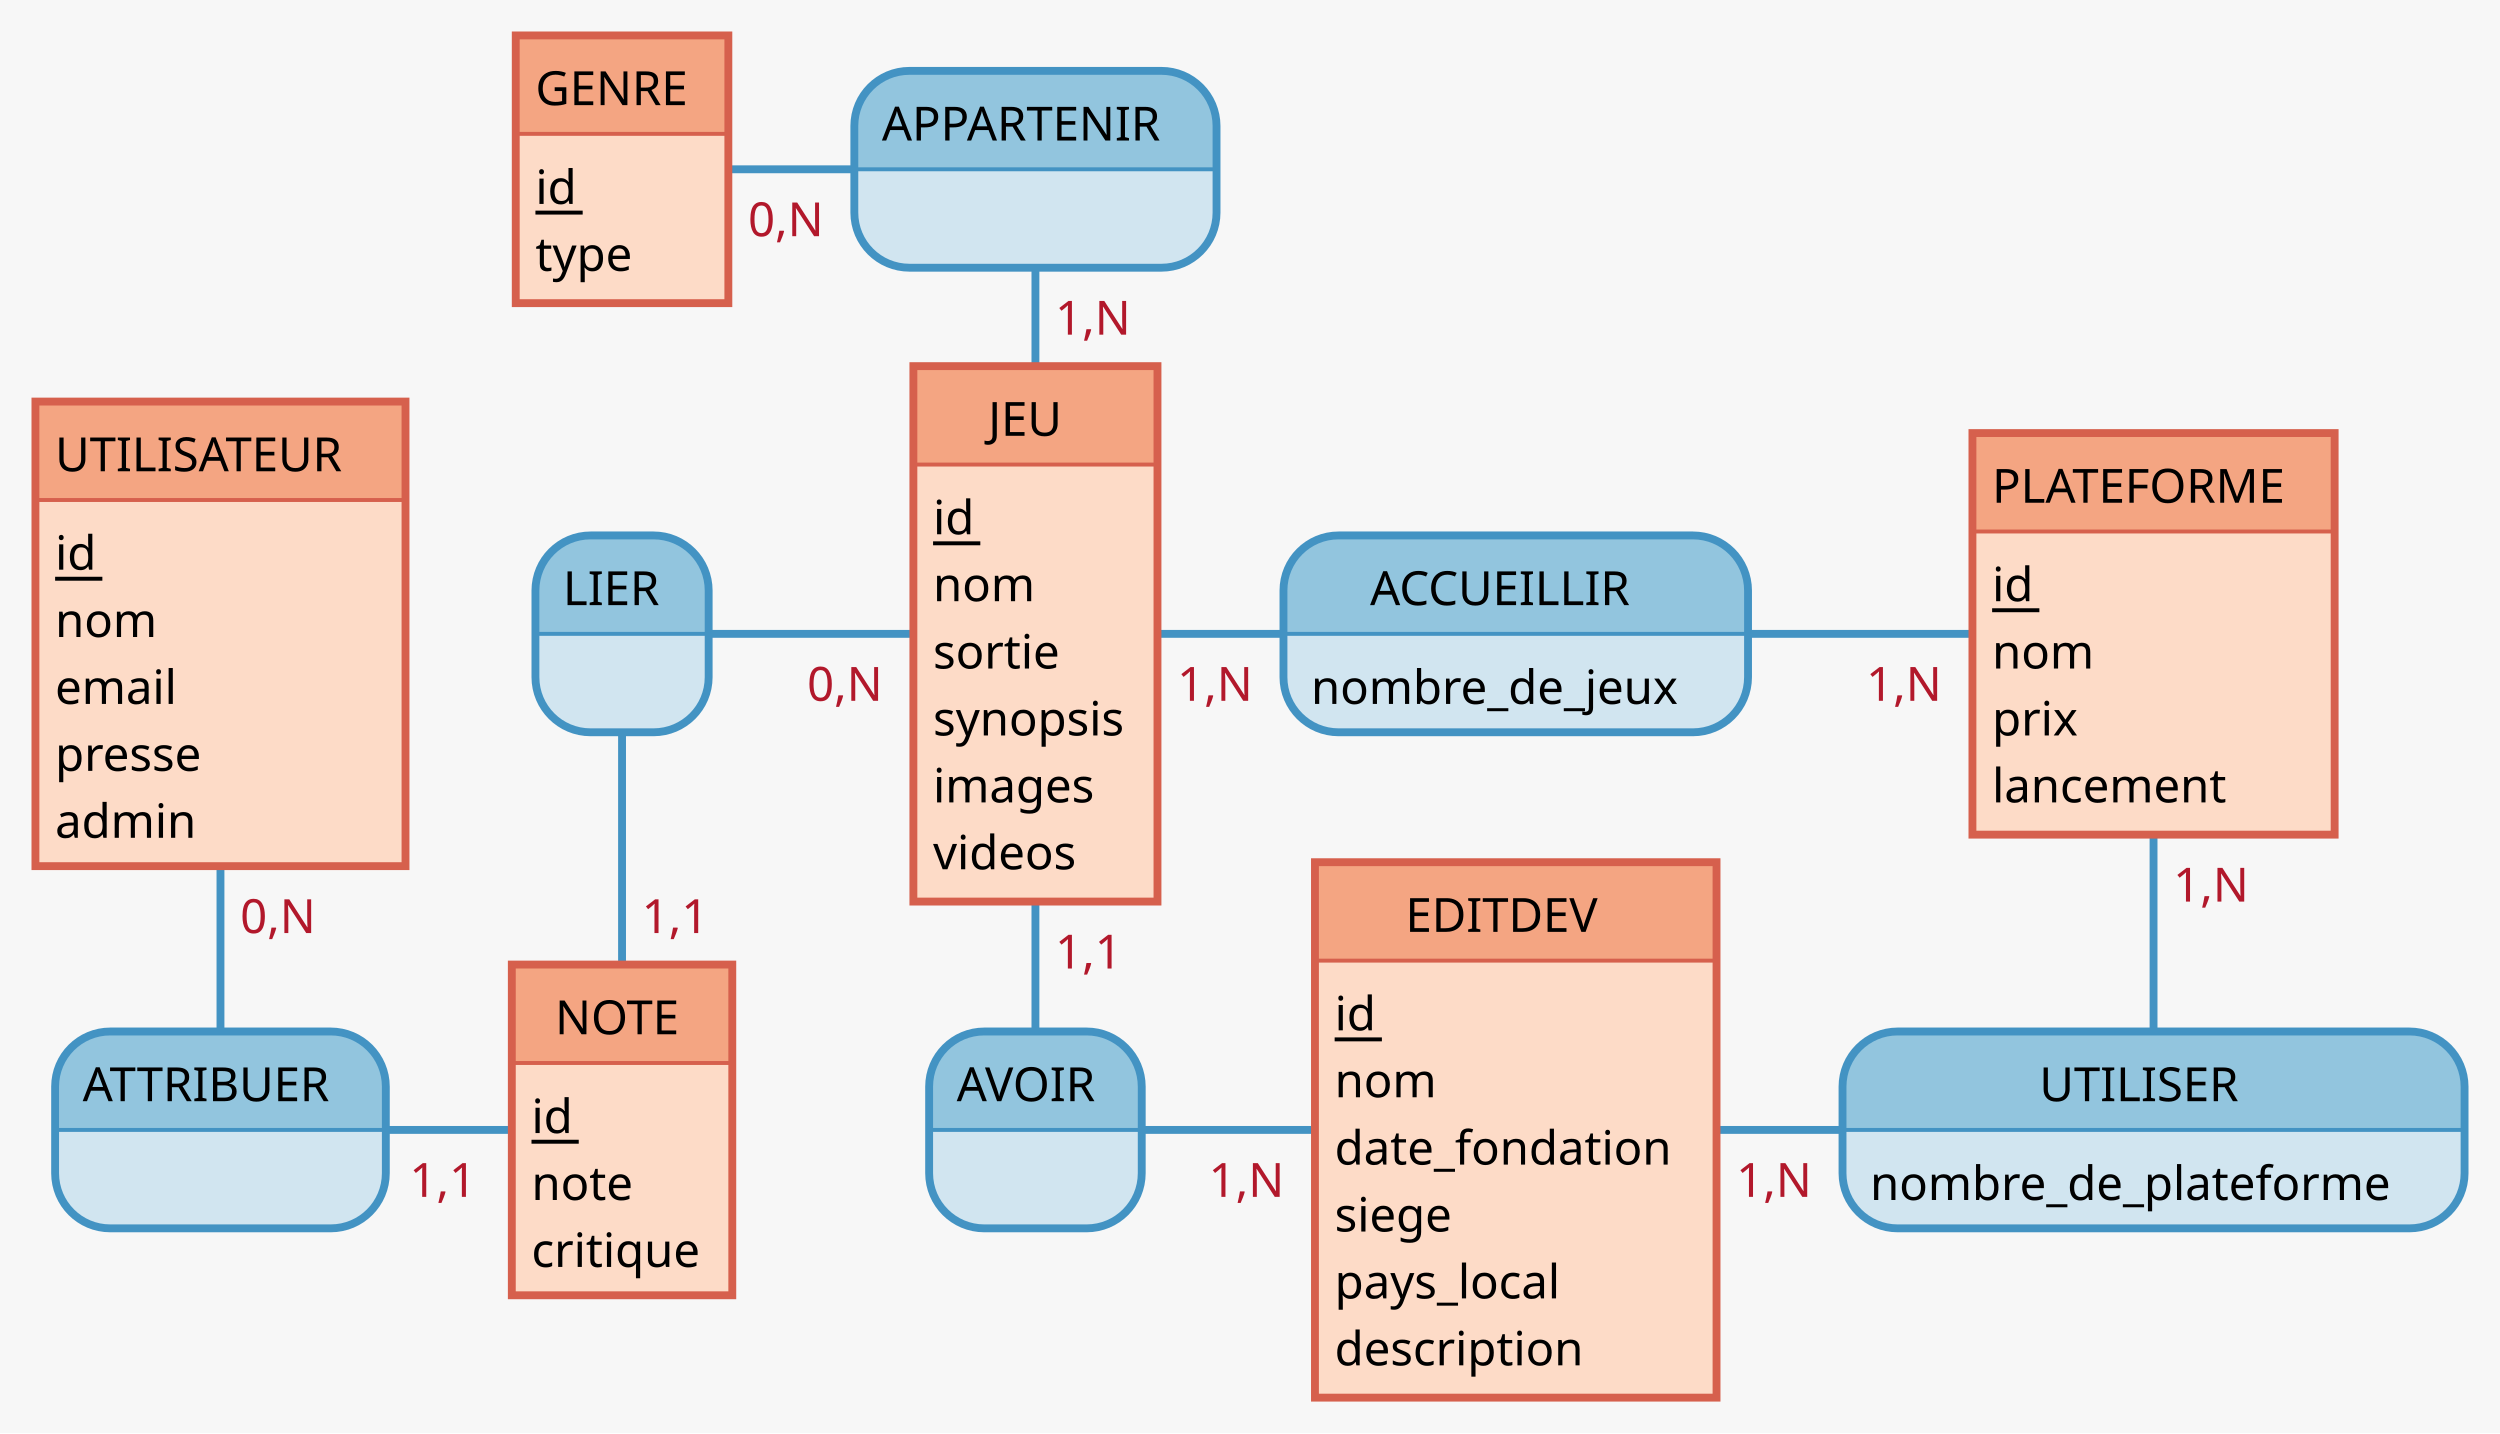
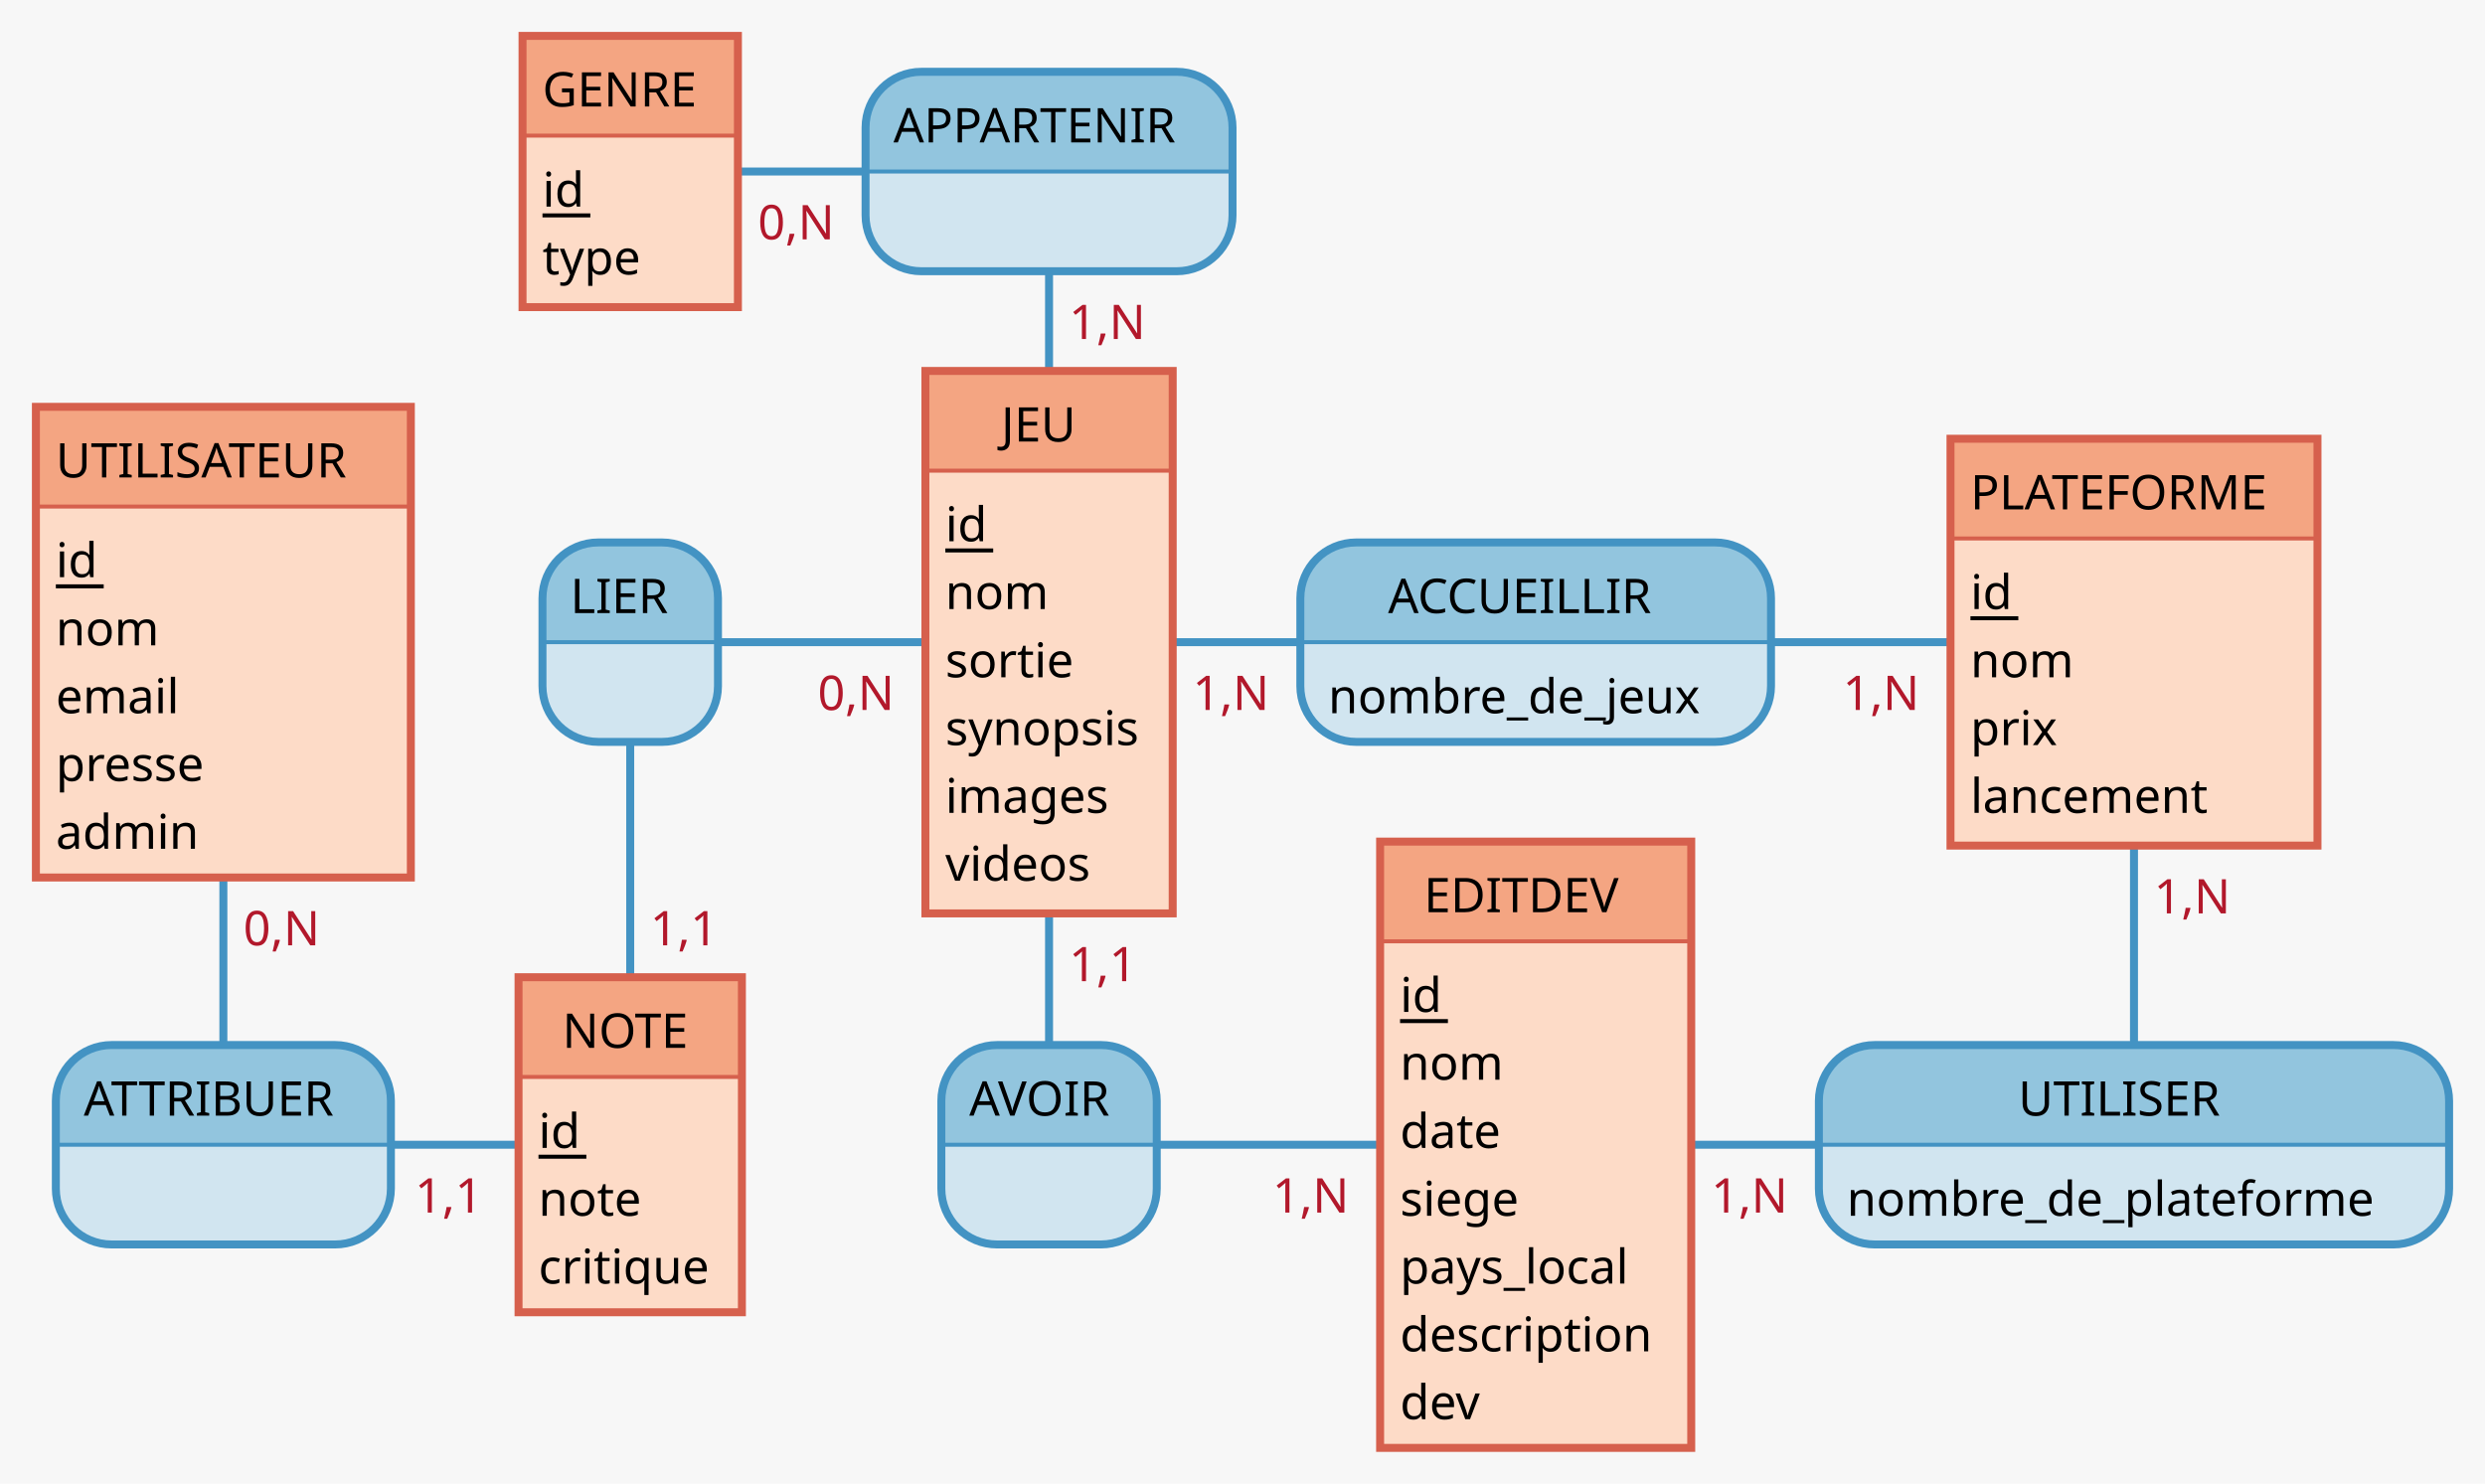
- <svg xmlns="http://www.w3.org/2000/svg" width="635" height="364" view_box="0 0 635 364">\n\n<rect id="frame" x="0" y="0" width="635" height="364" fill="#f7f7f7" stroke="none" stroke-width="0" />
+ <svg xmlns="http://www.w3.org/2000/svg" width="623" height="372" view_box="0 0 623 372">\n\n<rect id="frame" x="0" y="0" width="623" height="372" fill="#f7f7f7" stroke="none" stroke-width="0" />
  <line x1="158" y1="43" x2="263" y2="43" stroke="#4393c3" stroke-width="2" />
  <text x="190" y="60.0" fill="#b2182b" font-family="Verdana" font-size="12">0,N</text>
  <line x1="263" y1="161" x2="263" y2="43" stroke="#4393c3" stroke-width="2" />
  <text x="268.0" y="85" fill="#b2182b" font-family="Verdana" font-size="12">1,N</text>
  <g id="association-APPARTENIR">
    <path d="M 295 18 a 14 14 90 0 1 14 14 V 43 h -92 V 32 a 14 14 90 0 1 14 -14" fill="#92c5de" stroke="#92c5de" stroke-width="0" />
    <path d="M 309 43.0 v 11 a 14 14 90 0 1 -14 14 H 231 a 14 14 90 0 1 -14 -14 V 43.0 H 92" fill="#d1e5f0" stroke="#d1e5f0" stroke-width="0" />
    <rect x="217" y="18" width="92" height="50" fill="none" rx="14" stroke="#4393c3" stroke-width="2" />
    <line x1="217" y1="43" x2="309" y2="43" stroke="#4393c3" stroke-width="1" />
    <text x="224" y="35.7" fill="#000000" font-family="Verdana" font-size="12">APPARTENIR</text>
  </g>
  <line x1="56" y1="161" x2="56" y2="287" stroke="#4393c3" stroke-width="2" />
  <text x="61.0" y="237" fill="#b2182b" font-family="Verdana" font-size="12">0,N</text>
  <line x1="158" y1="287" x2="56" y2="287" stroke="#4393c3" stroke-width="2" />
  <text x="104" y="304.0" fill="#b2182b" font-family="Verdana" font-size="12">1,1</text>
  <g id="association-ATTRIBUER">
    <path d="M 84 262 a 14 14 90 0 1 14 14 V 287 h -84 V 276 a 14 14 90 0 1 14 -14" fill="#92c5de" stroke="#92c5de" stroke-width="0" />
    <path d="M 98 287.0 v 11 a 14 14 90 0 1 -14 14 H 28 a 14 14 90 0 1 -14 -14 V 287.0 H 84" fill="#d1e5f0" stroke="#d1e5f0" stroke-width="0" />
    <rect x="14" y="262" width="84" height="50" fill="none" rx="14" stroke="#4393c3" stroke-width="2" />
    <line x1="14" y1="287" x2="98" y2="287" stroke="#4393c3" stroke-width="1" />
    <text x="21" y="279.7" fill="#000000" font-family="Verdana" font-size="12">ATTRIBUER</text>
  </g>
  <line x1="263" y1="161" x2="158" y2="161" stroke="#4393c3" stroke-width="2" />
  <text x="205" y="178.0" fill="#b2182b" font-family="Verdana" font-size="12">0,N</text>
  <line x1="158" y1="287" x2="158" y2="161" stroke="#4393c3" stroke-width="2" />
  <text x="163.0" y="237" fill="#b2182b" font-family="Verdana" font-size="12">1,1</text>
  <g id="association-LIER">
    <path d="M 166 136 a 14 14 90 0 1 14 14 V 161 h -44 V 150 a 14 14 90 0 1 14 -14" fill="#92c5de" stroke="#92c5de" stroke-width="0" />
    <path d="M 180 161.0 v 11 a 14 14 90 0 1 -14 14 H 150 a 14 14 90 0 1 -14 -14 V 161.0 H 44" fill="#d1e5f0" stroke="#d1e5f0" stroke-width="0" />
    <rect x="136" y="136" width="44" height="50" fill="none" rx="14" stroke="#4393c3" stroke-width="2" />
    <line x1="136" y1="161" x2="180" y2="161" stroke="#4393c3" stroke-width="1" />
    <text x="143" y="153.7" fill="#000000" font-family="Verdana" font-size="12">LIER</text>
  </g>
-   <line x1="385" y1="287" x2="547" y2="287" stroke="#4393c3" stroke-width="2" />
-   <text x="441" y="304.0" fill="#b2182b" font-family="Verdana" font-size="12">1,N</text>
-   <line x1="547" y1="161" x2="547" y2="287" stroke="#4393c3" stroke-width="2" />
-   <text x="552.0" y="229" fill="#b2182b" font-family="Verdana" font-size="12">1,N</text>
+   <line x1="385" y1="287" x2="535" y2="287" stroke="#4393c3" stroke-width="2" />
+   <text x="429" y="304.0" fill="#b2182b" font-family="Verdana" font-size="12">1,N</text>
+   <line x1="535" y1="161" x2="535" y2="287" stroke="#4393c3" stroke-width="2" />
+   <text x="540.0" y="229" fill="#b2182b" font-family="Verdana" font-size="12">1,N</text>
  <g id="association-UTILISER">
-     <path d="M 612 262 a 14 14 90 0 1 14 14 V 287 h -158 V 276 a 14 14 90 0 1 14 -14" fill="#92c5de" stroke="#92c5de" stroke-width="0" />
-     <path d="M 626 287.0 v 11 a 14 14 90 0 1 -14 14 H 482 a 14 14 90 0 1 -14 -14 V 287.0 H 158" fill="#d1e5f0" stroke="#d1e5f0" stroke-width="0" />
-     <rect x="468" y="262" width="158" height="50" fill="none" rx="14" stroke="#4393c3" stroke-width="2" />
-     <line x1="468" y1="287" x2="626" y2="287" stroke="#4393c3" stroke-width="1" />
-     <text x="518" y="279.7" fill="#000000" font-family="Verdana" font-size="12">UTILISER</text>
-     <text x="475" y="304.8" fill="#000000" font-family="Verdana" font-size="12">nombre_de_plateforme</text>
+     <path d="M 600 262 a 14 14 90 0 1 14 14 V 287 h -158 V 276 a 14 14 90 0 1 14 -14" fill="#92c5de" stroke="#92c5de" stroke-width="0" />
+     <path d="M 614 287.0 v 11 a 14 14 90 0 1 -14 14 H 470 a 14 14 90 0 1 -14 -14 V 287.0 H 158" fill="#d1e5f0" stroke="#d1e5f0" stroke-width="0" />
+     <rect x="456" y="262" width="158" height="50" fill="none" rx="14" stroke="#4393c3" stroke-width="2" />
+     <line x1="456" y1="287" x2="614" y2="287" stroke="#4393c3" stroke-width="1" />
+     <text x="506" y="279.7" fill="#000000" font-family="Verdana" font-size="12">UTILISER</text>
+     <text x="463" y="304.8" fill="#000000" font-family="Verdana" font-size="12">nombre_de_plateforme</text>
  </g>
  <line x1="385" y1="287" x2="263" y2="287" stroke="#4393c3" stroke-width="2" />
-   <text x="307" y="304.0" fill="#b2182b" font-family="Verdana" font-size="12">1,N</text>
+   <text x="319" y="304.0" fill="#b2182b" font-family="Verdana" font-size="12">1,N</text>
  <line x1="263" y1="161" x2="263" y2="287" stroke="#4393c3" stroke-width="2" />
  <text x="268.0" y="246" fill="#b2182b" font-family="Verdana" font-size="12">1,1</text>
  <g id="association-AVOIR">
    <path d="M 276 262 a 14 14 90 0 1 14 14 V 287 h -54 V 276 a 14 14 90 0 1 14 -14" fill="#92c5de" stroke="#92c5de" stroke-width="0" />
    <path d="M 290 287.0 v 11 a 14 14 90 0 1 -14 14 H 250 a 14 14 90 0 1 -14 -14 V 287.0 H 54" fill="#d1e5f0" stroke="#d1e5f0" stroke-width="0" />
    <rect x="236" y="262" width="54" height="50" fill="none" rx="14" stroke="#4393c3" stroke-width="2" />
    <line x1="236" y1="287" x2="290" y2="287" stroke="#4393c3" stroke-width="1" />
    <text x="243" y="279.7" fill="#000000" font-family="Verdana" font-size="12">AVOIR</text>
  </g>
  <line x1="263" y1="161" x2="385" y2="161" stroke="#4393c3" stroke-width="2" />
  <text x="299" y="178.0" fill="#b2182b" font-family="Verdana" font-size="12">1,N</text>
-   <line x1="547" y1="161" x2="385" y2="161" stroke="#4393c3" stroke-width="2" />
-   <text x="474" y="178.0" fill="#b2182b" font-family="Verdana" font-size="12">1,N</text>
+   <line x1="535" y1="161" x2="385" y2="161" stroke="#4393c3" stroke-width="2" />
+   <text x="462" y="178.0" fill="#b2182b" font-family="Verdana" font-size="12">1,N</text>
  <g id="association-ACCUEILLIR">
    <path d="M 430 136 a 14 14 90 0 1 14 14 V 161 h -118 V 150 a 14 14 90 0 1 14 -14" fill="#92c5de" stroke="#92c5de" stroke-width="0" />
    <path d="M 444 161.0 v 11 a 14 14 90 0 1 -14 14 H 340 a 14 14 90 0 1 -14 -14 V 161.0 H 118" fill="#d1e5f0" stroke="#d1e5f0" stroke-width="0" />
    <rect x="326" y="136" width="118" height="50" fill="none" rx="14" stroke="#4393c3" stroke-width="2" />
    <line x1="326" y1="161" x2="444" y2="161" stroke="#4393c3" stroke-width="1" />
    <text x="348" y="153.7" fill="#000000" font-family="Verdana" font-size="12">ACCUEILLIR</text>
    <text x="333" y="178.8" fill="#000000" font-family="Verdana" font-size="12">nombre_de_jeux</text>
  </g>
  <g id="entity-UTILISATEUR">
    <g id="frame-UTILISATEUR">
      <rect x="9" y="102" width="94" height="25" fill="#f4a582" stroke="#f4a582" stroke-width="0" />
      <rect x="9" y="127.0" width="94" height="93" fill="#fddbc7" stroke="#fddbc7" stroke-width="0" />
      <rect x="9" y="102" width="94" height="118" fill="none" stroke="#d6604d" stroke-width="2" />
      <line x1="9" y1="127" x2="103" y2="127" stroke="#d6604d" stroke-width="1" />
    </g>
    <text x="14" y="119.7" fill="#000000" font-family="Verdana" font-size="12">UTILISATEUR</text>
    <text x="14" y="144.7" fill="#000000" font-family="Verdana" font-size="12">id</text>
    <line x1="14" y1="147" x2="26" y2="147" stroke="#000000" stroke-width="1" />
    <text x="14" y="161.8" fill="#000000" font-family="Verdana" font-size="12">nom</text>
    <text x="14" y="178.8" fill="#000000" font-family="Verdana" font-size="12">email</text>
    <text x="14" y="195.8" fill="#000000" font-family="Verdana" font-size="12">presse</text>
    <text x="14" y="212.8" fill="#000000" font-family="Verdana" font-size="12">admin</text>
  </g>
  <g id="entity-PLATEFORME">
    <g id="frame-PLATEFORME">
-       <rect x="501" y="110" width="92" height="25" fill="#f4a582" stroke="#f4a582" stroke-width="0" />
-       <rect x="501" y="135.0" width="92" height="77" fill="#fddbc7" stroke="#fddbc7" stroke-width="0" />
-       <rect x="501" y="110" width="92" height="102" fill="none" stroke="#d6604d" stroke-width="2" />
-       <line x1="501" y1="135" x2="593" y2="135" stroke="#d6604d" stroke-width="1" />
+       <rect x="489" y="110" width="92" height="25" fill="#f4a582" stroke="#f4a582" stroke-width="0" />
+       <rect x="489" y="135.0" width="92" height="77" fill="#fddbc7" stroke="#fddbc7" stroke-width="0" />
+       <rect x="489" y="110" width="92" height="102" fill="none" stroke="#d6604d" stroke-width="2" />
+       <line x1="489" y1="135" x2="581" y2="135" stroke="#d6604d" stroke-width="1" />
    </g>
-     <text x="506" y="127.7" fill="#000000" font-family="Verdana" font-size="12">PLATEFORME</text>
-     <text x="506" y="152.7" fill="#000000" font-family="Verdana" font-size="12">id</text>
-     <line x1="506" y1="155" x2="518" y2="155" stroke="#000000" stroke-width="1" />
-     <text x="506" y="169.8" fill="#000000" font-family="Verdana" font-size="12">nom</text>
-     <text x="506" y="186.8" fill="#000000" font-family="Verdana" font-size="12">prix</text>
-     <text x="506" y="203.8" fill="#000000" font-family="Verdana" font-size="12">lancement</text>
+     <text x="494" y="127.7" fill="#000000" font-family="Verdana" font-size="12">PLATEFORME</text>
+     <text x="494" y="152.7" fill="#000000" font-family="Verdana" font-size="12">id</text>
+     <line x1="494" y1="155" x2="506" y2="155" stroke="#000000" stroke-width="1" />
+     <text x="494" y="169.8" fill="#000000" font-family="Verdana" font-size="12">nom</text>
+     <text x="494" y="186.8" fill="#000000" font-family="Verdana" font-size="12">prix</text>
+     <text x="494" y="203.8" fill="#000000" font-family="Verdana" font-size="12">lancement</text>
  </g>
  <g id="entity-JEU">
    <g id="frame-JEU">
      <rect x="232" y="93" width="62" height="25" fill="#f4a582" stroke="#f4a582" stroke-width="0" />
      <rect x="232" y="118.0" width="62" height="111" fill="#fddbc7" stroke="#fddbc7" stroke-width="0" />
      <rect x="232" y="93" width="62" height="136" fill="none" stroke="#d6604d" stroke-width="2" />
      <line x1="232" y1="118" x2="294" y2="118" stroke="#d6604d" stroke-width="1" />
    </g>
    <text x="251" y="110.7" fill="#000000" font-family="Verdana" font-size="12">JEU</text>
    <text x="237" y="135.7" fill="#000000" font-family="Verdana" font-size="12">id</text>
    <line x1="237" y1="138" x2="249" y2="138" stroke="#000000" stroke-width="1" />
    <text x="237" y="152.7" fill="#000000" font-family="Verdana" font-size="12">nom</text>
    <text x="237" y="169.8" fill="#000000" font-family="Verdana" font-size="12">sortie</text>
    <text x="237" y="186.8" fill="#000000" font-family="Verdana" font-size="12">synopsis</text>
    <text x="237" y="203.8" fill="#000000" font-family="Verdana" font-size="12">images</text>
    <text x="237" y="220.8" fill="#000000" font-family="Verdana" font-size="12">videos</text>
  </g>
  <g id="entity-NOTE">
    <g id="frame-NOTE">
      <rect x="130" y="245" width="56" height="25" fill="#f4a582" stroke="#f4a582" stroke-width="0" />
      <rect x="130" y="270.0" width="56" height="59" fill="#fddbc7" stroke="#fddbc7" stroke-width="0" />
      <rect x="130" y="245" width="56" height="84" fill="none" stroke="#d6604d" stroke-width="2" />
      <line x1="130" y1="270" x2="186" y2="270" stroke="#d6604d" stroke-width="1" />
    </g>
    <text x="141" y="262.7" fill="#000000" font-family="Verdana" font-size="12">NOTE</text>
    <text x="135" y="287.8" fill="#000000" font-family="Verdana" font-size="12">id</text>
    <line x1="135" y1="290" x2="147" y2="290" stroke="#000000" stroke-width="1" />
    <text x="135" y="304.8" fill="#000000" font-family="Verdana" font-size="12">note</text>
    <text x="135" y="321.8" fill="#000000" font-family="Verdana" font-size="12">critique</text>
  </g>
  <g id="entity-GENRE">
    <g id="frame-GENRE">
      <rect x="131" y="9" width="54" height="25" fill="#f4a582" stroke="#f4a582" stroke-width="0" />
      <rect x="131" y="34.0" width="54" height="43" fill="#fddbc7" stroke="#fddbc7" stroke-width="0" />
      <rect x="131" y="9" width="54" height="68" fill="none" stroke="#d6604d" stroke-width="2" />
      <line x1="131" y1="34" x2="185" y2="34" stroke="#d6604d" stroke-width="1" />
    </g>
    <text x="136" y="26.7" fill="#000000" font-family="Verdana" font-size="12">GENRE</text>
    <text x="136" y="51.8" fill="#000000" font-family="Verdana" font-size="12">id</text>
    <line x1="136" y1="54" x2="148" y2="54" stroke="#000000" stroke-width="1" />
    <text x="136" y="68.8" fill="#000000" font-family="Verdana" font-size="12">type</text>
  </g>
  <g id="entity-EDITDEV">
    <g id="frame-EDITDEV">
-       <rect x="334" y="219" width="102" height="25" fill="#f4a582" stroke="#f4a582" stroke-width="0" />
-       <rect x="334" y="244.0" width="102" height="111" fill="#fddbc7" stroke="#fddbc7" stroke-width="0" />
-       <rect x="334" y="219" width="102" height="136" fill="none" stroke="#d6604d" stroke-width="2" />
-       <line x1="334" y1="244" x2="436" y2="244" stroke="#d6604d" stroke-width="1" />
+       <rect x="346" y="211" width="78" height="25" fill="#f4a582" stroke="#f4a582" stroke-width="0" />
+       <rect x="346" y="236.0" width="78" height="127" fill="#fddbc7" stroke="#fddbc7" stroke-width="0" />
+       <rect x="346" y="211" width="78" height="152" fill="none" stroke="#d6604d" stroke-width="2" />
+       <line x1="346" y1="236" x2="424" y2="236" stroke="#d6604d" stroke-width="1" />
    </g>
-     <text x="357" y="236.7" fill="#000000" font-family="Verdana" font-size="12">EDITDEV</text>
-     <text x="339" y="261.7" fill="#000000" font-family="Verdana" font-size="12">id</text>
-     <line x1="339" y1="264" x2="351" y2="264" stroke="#000000" stroke-width="1" />
-     <text x="339" y="278.7" fill="#000000" font-family="Verdana" font-size="12">nom</text>
-     <text x="339" y="295.8" fill="#000000" font-family="Verdana" font-size="12">date_fondation</text>
-     <text x="339" y="312.8" fill="#000000" font-family="Verdana" font-size="12">siege</text>
-     <text x="339" y="329.8" fill="#000000" font-family="Verdana" font-size="12">pays_local</text>
-     <text x="339" y="346.8" fill="#000000" font-family="Verdana" font-size="12">description</text>
+     <text x="357" y="228.7" fill="#000000" font-family="Verdana" font-size="12">EDITDEV</text>
+     <text x="351" y="253.7" fill="#000000" font-family="Verdana" font-size="12">id</text>
+     <line x1="351" y1="256" x2="363" y2="256" stroke="#000000" stroke-width="1" />
+     <text x="351" y="270.7" fill="#000000" font-family="Verdana" font-size="12">nom</text>
+     <text x="351" y="287.8" fill="#000000" font-family="Verdana" font-size="12">date</text>
+     <text x="351" y="304.8" fill="#000000" font-family="Verdana" font-size="12">siege</text>
+     <text x="351" y="321.8" fill="#000000" font-family="Verdana" font-size="12">pays_local</text>
+     <text x="351" y="338.8" fill="#000000" font-family="Verdana" font-size="12">description</text>
+     <text x="351" y="355.8" fill="#000000" font-family="Verdana" font-size="12">dev</text>
  </g>
</svg>
